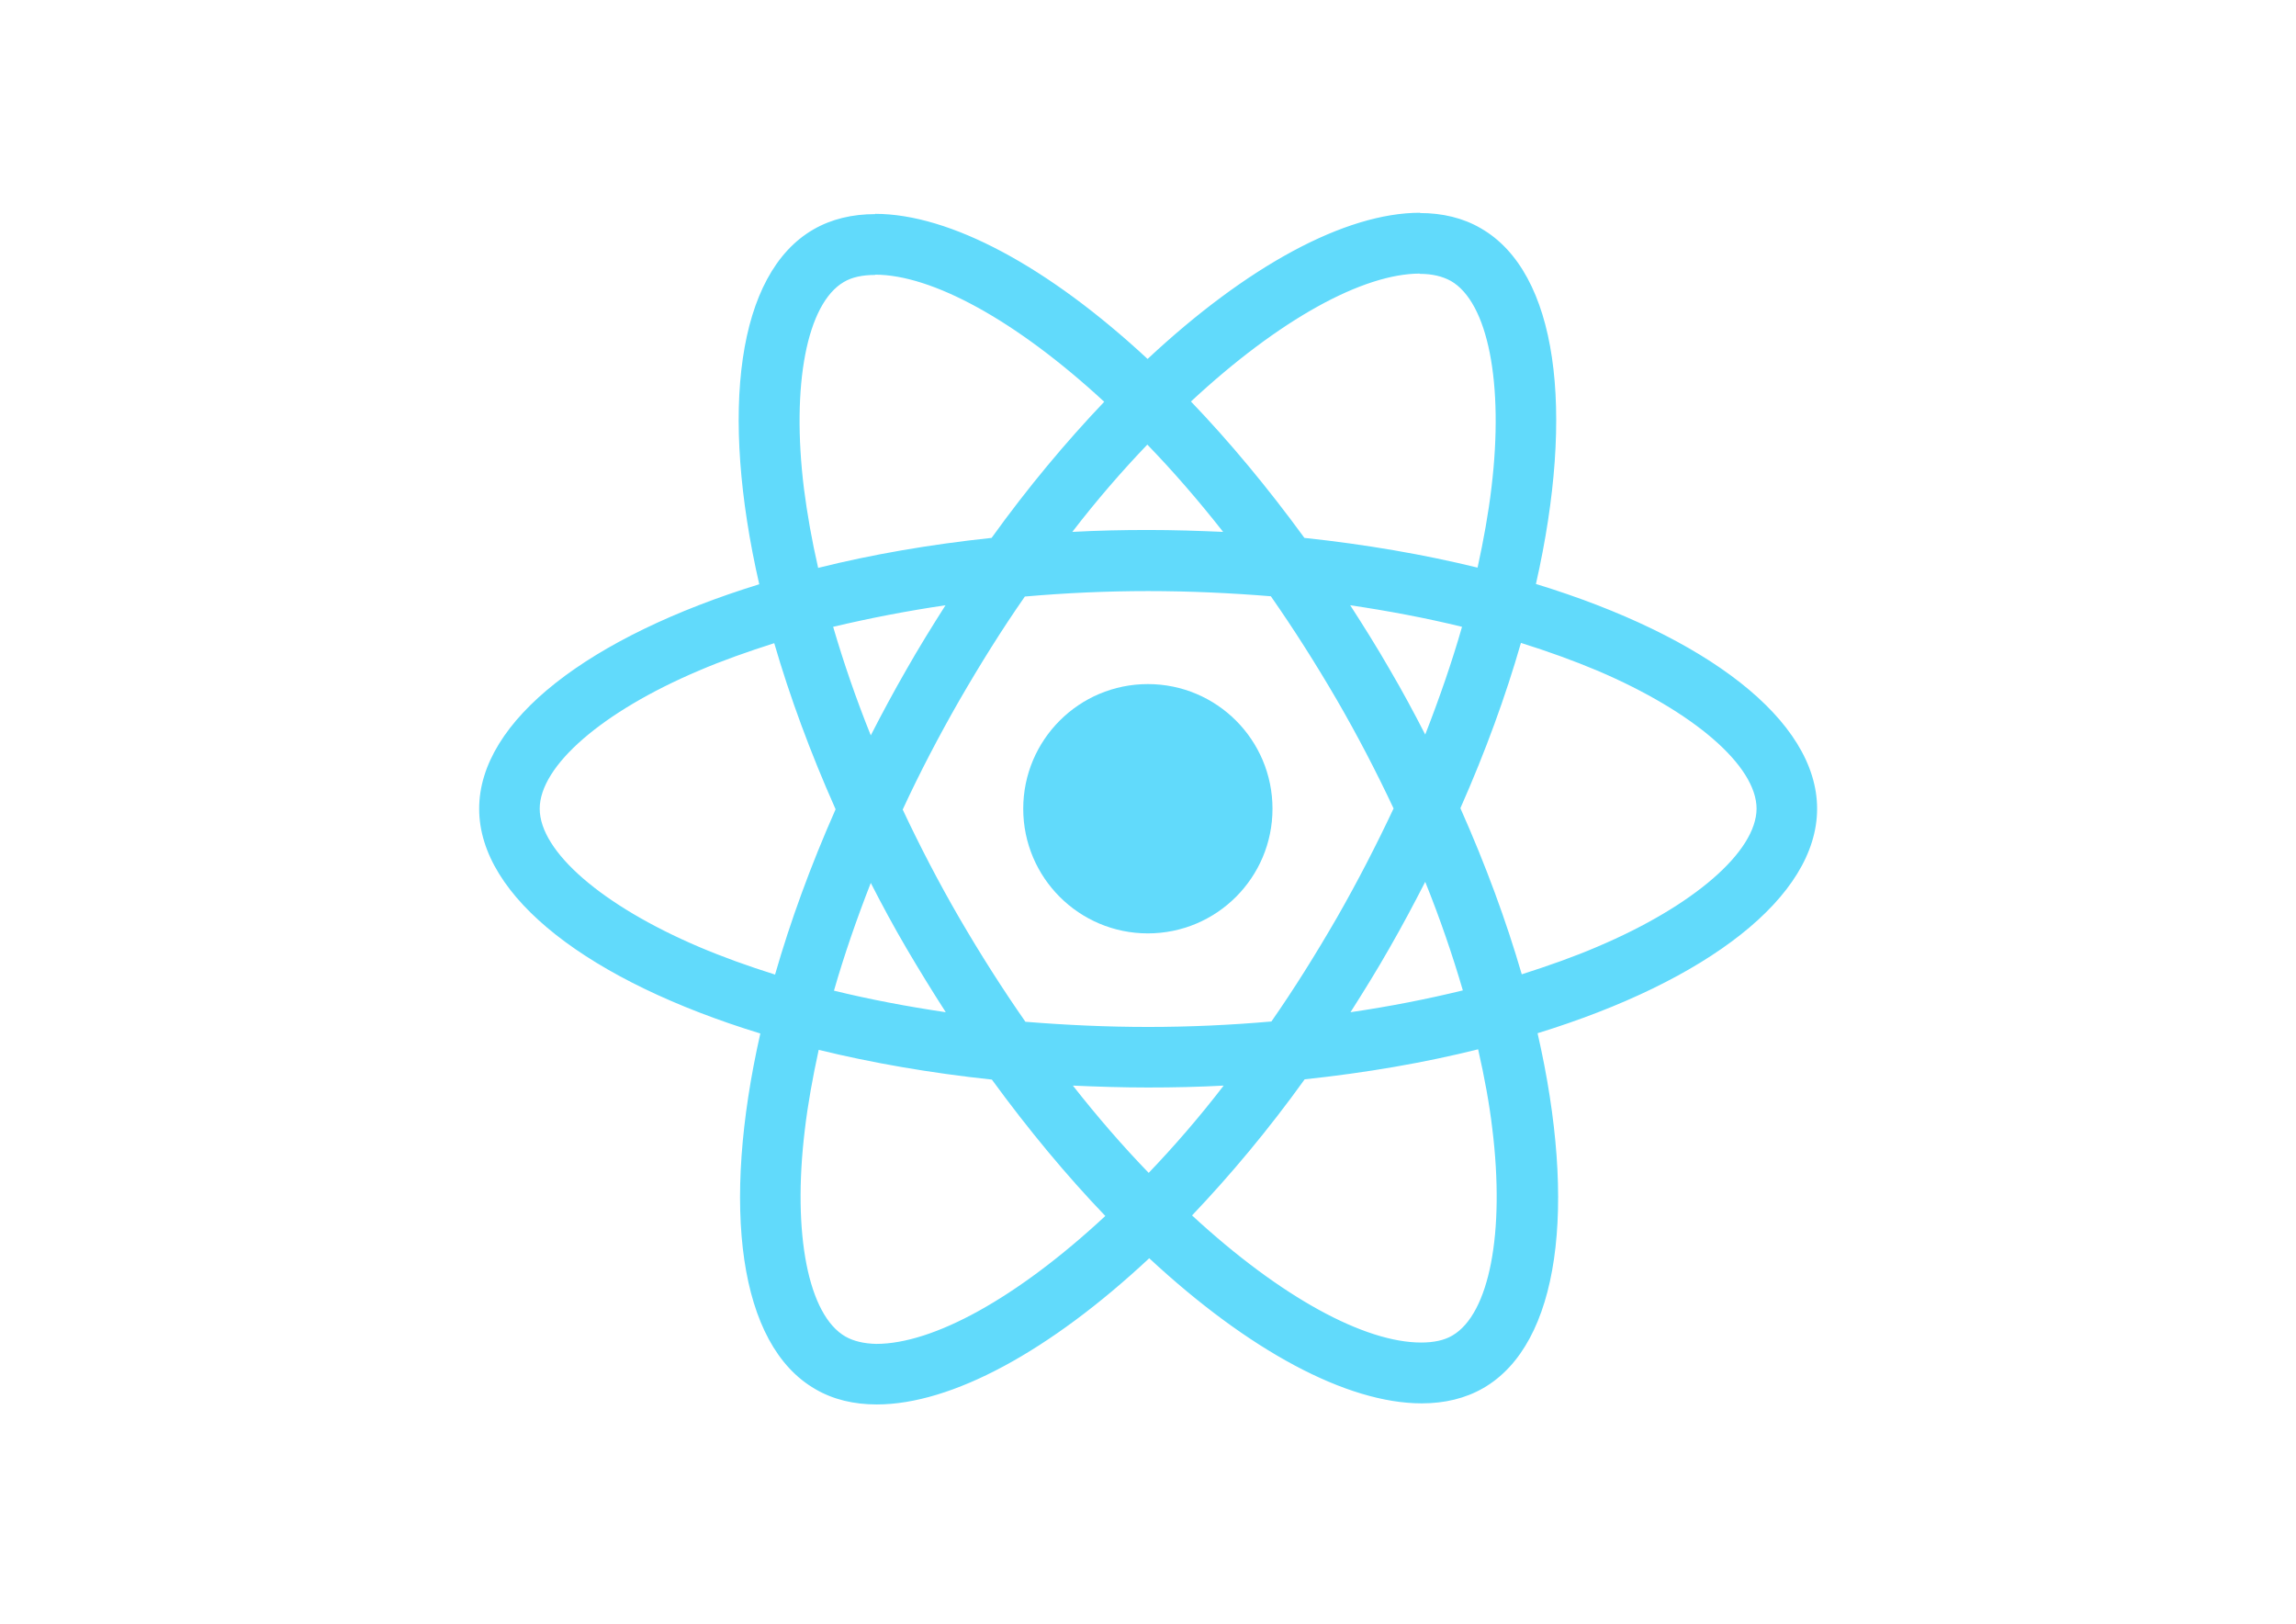
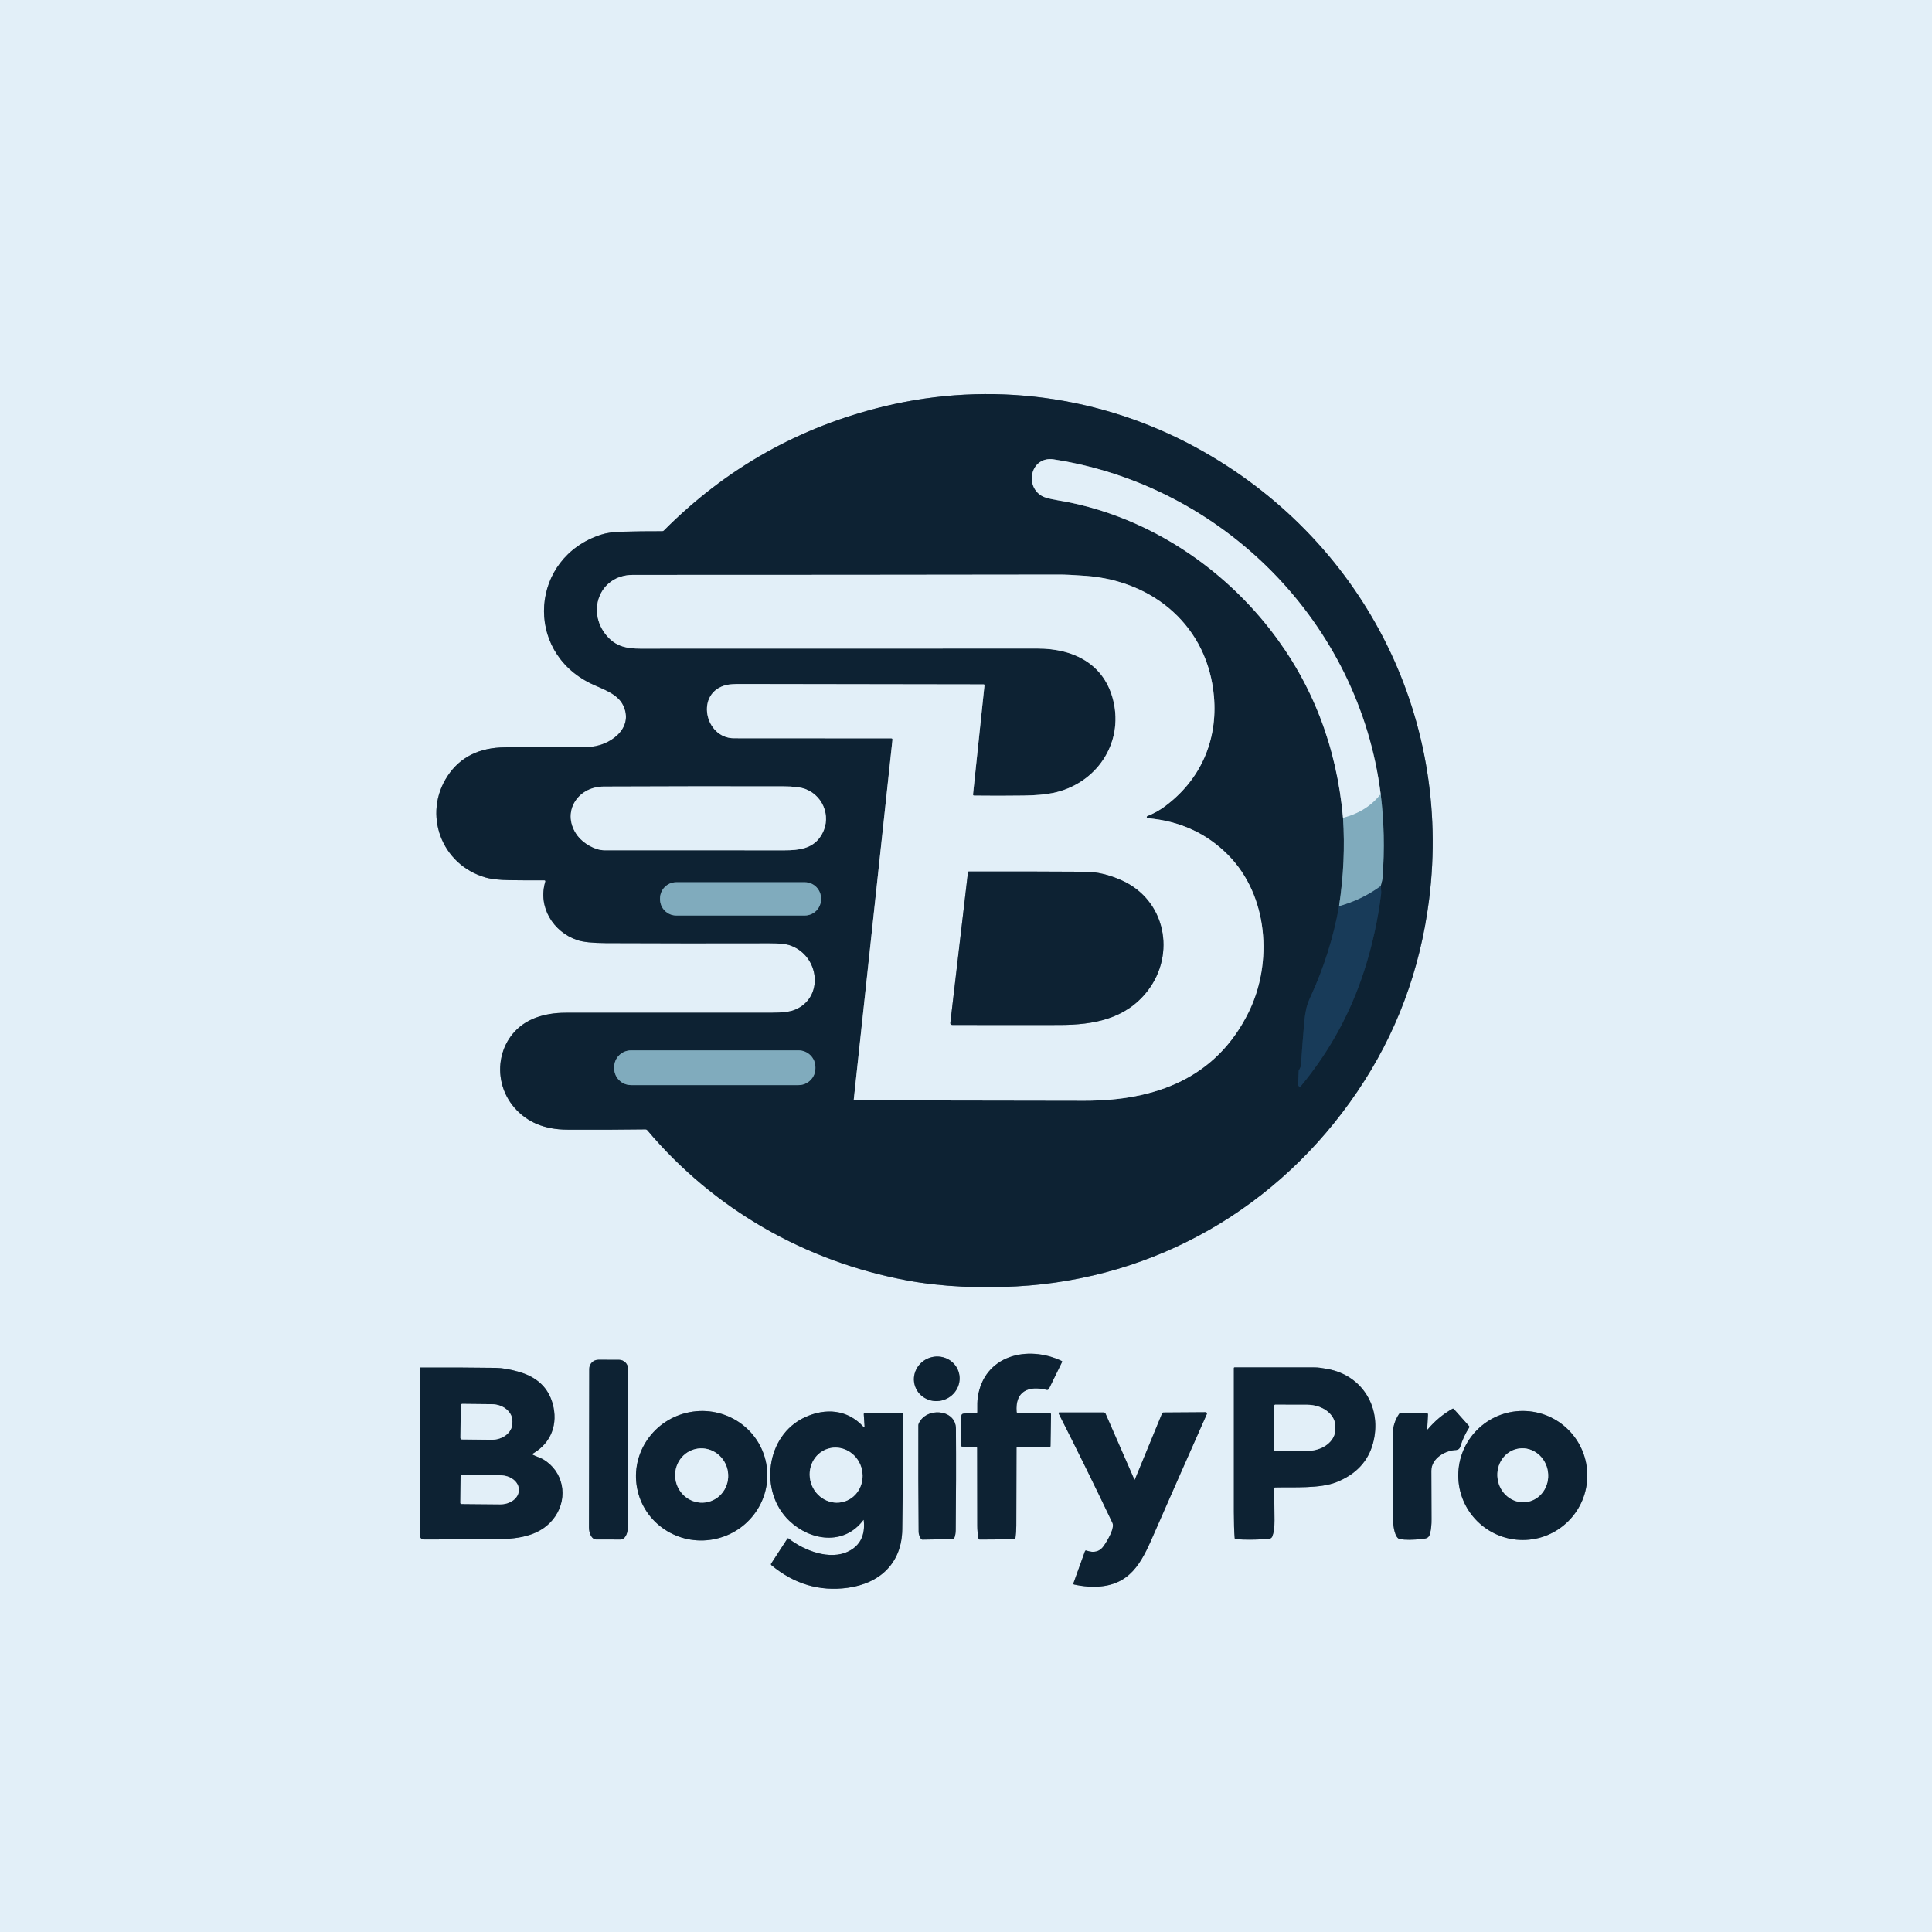
- <svg xmlns="http://www.w3.org/2000/svg" viewBox="0 0 841.9 595.3">
-   <g fill="#61DAFB">
-     <path d="M666.3 296.5c0-32.5-40.7-63.3-103.1-82.4 14.4-63.6 8-114.2-20.2-130.4-6.5-3.8-14.1-5.6-22.4-5.6v22.3c4.6 0 8.3.9 11.4 2.6 13.6 7.8 19.5 37.5 14.9 75.7-1.1 9.4-2.9 19.3-5.1 29.4-19.6-4.8-41-8.5-63.5-10.9-13.5-18.5-27.5-35.3-41.6-50 32.6-30.3 63.2-46.9 84-46.9V78c-27.5 0-63.5 19.6-99.9 53.6-36.4-33.8-72.4-53.2-99.9-53.2v22.3c20.7 0 51.4 16.5 84 46.6-14 14.7-28 31.4-41.3 49.9-22.6 2.4-44 6.1-63.6 11-2.3-10-4-19.7-5.2-29-4.7-38.2 1.1-67.9 14.6-75.8 3-1.8 6.9-2.6 11.5-2.6V78.5c-8.4 0-16 1.8-22.6 5.6-28.1 16.2-34.4 66.7-19.9 130.1-62.2 19.2-102.7 49.9-102.7 82.3 0 32.5 40.7 63.3 103.1 82.4-14.4 63.6-8 114.2 20.2 130.4 6.5 3.8 14.1 5.6 22.5 5.6 27.5 0 63.5-19.6 99.9-53.6 36.4 33.8 72.4 53.2 99.9 53.2 8.4 0 16-1.8 22.6-5.6 28.1-16.2 34.4-66.7 19.9-130.1 62-19.1 102.5-49.9 102.5-82.3zm-130.2-66.7c-3.7 12.9-8.3 26.2-13.5 39.5-4.1-8-8.4-16-13.1-24-4.6-8-9.5-15.8-14.4-23.4 14.2 2.1 27.9 4.7 41 7.9zm-45.8 106.5c-7.8 13.5-15.8 26.3-24.1 38.2-14.9 1.3-30 2-45.2 2-15.1 0-30.2-.7-45-1.9-8.3-11.9-16.4-24.6-24.2-38-7.6-13.1-14.5-26.4-20.8-39.8 6.2-13.4 13.2-26.8 20.7-39.9 7.8-13.5 15.8-26.3 24.1-38.2 14.9-1.3 30-2 45.2-2 15.1 0 30.2.7 45 1.9 8.3 11.9 16.4 24.6 24.2 38 7.6 13.1 14.5 26.4 20.8 39.8-6.3 13.4-13.2 26.8-20.7 39.9zm32.3-13c5.4 13.4 10 26.8 13.8 39.8-13.1 3.2-26.9 5.9-41.2 8 4.9-7.7 9.8-15.6 14.4-23.7 4.6-8 8.9-16.1 13-24.1zM421.2 430c-9.3-9.6-18.6-20.3-27.8-32 9 .4 18.2.7 27.5.7 9.4 0 18.7-.2 27.8-.7-9 11.7-18.3 22.4-27.5 32zm-74.4-58.9c-14.2-2.1-27.9-4.7-41-7.9 3.7-12.9 8.3-26.2 13.5-39.5 4.1 8 8.4 16 13.1 24 4.7 8 9.5 15.8 14.4 23.4zM420.7 163c9.3 9.6 18.6 20.3 27.8 32-9-.4-18.2-.7-27.5-.7-9.4 0-18.7.2-27.8.7 9-11.7 18.3-22.4 27.5-32zm-74 58.9c-4.9 7.7-9.8 15.6-14.4 23.7-4.6 8-8.9 16-13 24-5.4-13.4-10-26.8-13.8-39.8 13.1-3.1 26.9-5.8 41.2-7.9zm-90.5 125.2c-35.4-15.1-58.3-34.9-58.3-50.6 0-15.7 22.9-35.6 58.3-50.6 8.6-3.7 18-7 27.7-10.1 5.7 19.6 13.2 40 22.5 60.9-9.2 20.8-16.6 41.1-22.2 60.6-9.9-3.1-19.3-6.5-28-10.2zM310 490c-13.6-7.8-19.5-37.5-14.9-75.7 1.1-9.4 2.9-19.3 5.1-29.4 19.6 4.8 41 8.5 63.5 10.9 13.5 18.5 27.5 35.3 41.6 50-32.6 30.3-63.2 46.9-84 46.9-4.5-.1-8.3-1-11.3-2.7zm237.2-76.2c4.7 38.2-1.1 67.9-14.6 75.8-3 1.8-6.9 2.6-11.5 2.6-20.7 0-51.4-16.5-84-46.6 14-14.7 28-31.4 41.3-49.9 22.6-2.4 44-6.1 63.6-11 2.3 10.1 4.1 19.8 5.2 29.1zm38.5-66.7c-8.6 3.7-18 7-27.7 10.1-5.7-19.6-13.2-40-22.5-60.9 9.2-20.8 16.6-41.1 22.2-60.6 9.9 3.1 19.3 6.5 28.1 10.2 35.4 15.1 58.3 34.9 58.3 50.6-.1 15.7-23 35.6-58.4 50.6zM320.8 78.4z" />
-     <circle cx="420.9" cy="296.5" r="45.7" />
-     <path d="M520.5 78.1z" />
+ <svg xmlns="http://www.w3.org/2000/svg" version="1.1" viewBox="0.00 0.00 1024.00 1024.00">
+   <g stroke-width="2.00" fill="none" stroke-linecap="butt">
+     <path stroke="#788996" vector-effect="non-scaling-stroke" d="   M 288.60 466.60   A 0.48 0.47 -81.4 0 1 289.05 467.22   C 284.92 480.60 293.16 494.01 306.01 498.29   Q 310.59 499.82 321.17 499.87   Q 364.38 500.06 407.59 499.94   Q 415.51 499.92 418.79 501.07   C 434.59 506.62 436.92 529.09 421.06 535.30   Q 417.36 536.75 409.24 536.76   Q 354.49 536.81 299.75 536.78   Q 291.05 536.78 283.97 539.39   C 264.01 546.75 259.25 571.65 272.68 587.11   Q 282.68 598.63 300.51 598.74   Q 321.37 598.87 342.05 598.59   A 1.37 1.37 0.0 0 1 343.12 599.08   C 378.29 640.81 426.71 668.63 480.88 678.67   C 499.62 682.15 520.19 682.81 538.76 681.80   C 612.81 677.78 677.98 639.75 719.38 578.63   Q 750.34 532.93 757.43 476.99   C 769.96 378.16 721.22 284.88 634.17 237.32   C 583.76 209.78 525.18 201.76 468.73 215.37   Q 401.18 231.66 351.87 281.21   Q 351.52 281.56 351.01 281.56   Q 340.08 281.52 329.13 281.83   Q 322.85 282.00 318.52 283.40   C 281.14 295.54 277.46 344.91 313.17 362.28   C 319.02 365.12 327.20 367.46 330.27 373.78   C 336.47 386.55 322.23 395.84 311.76 395.87   Q 289.75 395.94 267.76 396.10   Q 247.13 396.24 237.20 411.33   C 223.95 431.46 233.84 458.35 257.37 465.09   Q 261.90 466.39 270.26 466.51   Q 279.49 466.64 288.60 466.60" />
+     <path stroke="#788996" vector-effect="non-scaling-stroke" d="   M 517.92 767.47   Q 517.98 788.11 517.98 808.75   Q 517.98 812.03 518.61 815.39   Q 518.72 816.00 519.34 815.99   L 537.44 815.87   Q 538.13 815.86 538.22 815.18   Q 538.64 811.97 538.66 808.74   Q 538.76 788.13 538.77 767.42   Q 538.77 766.92 539.27 766.92   L 556.12 767.03   Q 556.77 767.04 556.79 766.38   L 557.06 749.83   Q 557.08 748.84 556.09 748.83   L 539.30 748.80   Q 538.86 748.79 538.83 748.36   C 537.95 737.25 545.15 734.31 554.72 736.65   A 1.09 1.09 0.0 0 0 555.97 736.07   L 562.92 721.87   Q 563.08 721.53 562.75 721.37   C 544.66 712.73 521.43 718.29 518.22 740.78   Q 517.91 742.94 518.01 748.41   Q 518.02 748.91 517.53 748.93   L 511.00 749.21   Q 509.50 749.27 509.50 750.77   L 509.49 766.23   A 0.51 0.51 0.0 0 0 509.98 766.74   L 517.42 766.96   Q 517.92 766.98 517.92 767.47" />
+     <path stroke="#788996" vector-effect="non-scaling-stroke" d="   M 507.991 726.824   A 12.15 11.77 -19.1 0 0 492.659 719.678   A 12.15 11.77 -19.1 0 0 485.029 734.776   A 12.15 11.77 -19.1 0 0 500.361 741.922   A 12.15 11.77 -19.1 0 0 507.991 726.824" />
+     <path stroke="#788996" vector-effect="non-scaling-stroke" d="   M 328.08 720.73   L 317.14 720.71   A 4.82 4.82 0.0 0 0 312.31 725.52   L 312.17 809.53   A 6.41 3.76 -89.9 0 0 315.92 815.95   L 328.98 815.97   A 6.41 3.76 -89.9 0 0 332.75 809.57   L 332.89 725.56   A 4.82 4.82 0.0 0 0 328.08 720.73" />
+     <path stroke="#788996" vector-effect="non-scaling-stroke" d="   M 282.51 770.38   C 292.25 764.73 295.89 754.62 292.89 743.90   Q 289.37 731.28 275.16 727.15   Q 267.98 725.07 262.75 725.00   Q 242.84 724.73 222.95 724.82   Q 222.50 724.82 222.50 725.28   L 222.54 813.50   Q 222.54 815.95 224.98 815.95   Q 243.74 815.97 263.81 815.78   C 275.28 815.67 287.36 813.91 294.32 803.63   C 301.18 793.47 298.65 779.77 287.81 773.45   C 286.38 772.62 284.24 771.99 282.53 771.13   Q 281.82 770.78 282.51 770.38" />
+     <path stroke="#788996" vector-effect="non-scaling-stroke" d="   M 675.89 788.37   C 685.85 788.13 699.56 789.05 708.30 785.58   Q 723.88 779.39 727.74 764.87   C 732.56 746.78 722.71 729.08 703.53 725.57   Q 699.15 724.76 697.00 724.76   Q 675.63 724.75 654.34 724.75   Q 653.98 724.75 653.98 725.11   Q 653.99 763.25 653.98 801.25   Q 653.98 809.97 654.41 815.20   A 0.67 0.67 0.0 0 0 655.03 815.81   Q 662.56 816.31 670.10 815.78   C 671.49 815.69 673.74 816.01 674.38 814.29   Q 675.56 811.16 675.51 805.81   Q 675.42 797.36 675.36 788.92   Q 675.35 788.38 675.89 788.37" />
+     <path stroke="#788996" vector-effect="non-scaling-stroke" d="   M 756.45 757.31   L 756.86 749.77   A 0.84 0.84 0.0 0 0 756.01 748.88   L 742.29 749.04   Q 741.78 749.04 741.50 749.47   Q 738.43 754.21 738.31 759.00   Q 737.89 775.17 738.43 806.75   C 738.47 808.84 739.29 815.31 741.98 815.76   Q 746.26 816.49 753.75 815.69   C 756.03 815.45 757.41 815.20 758.00 812.68   Q 758.79 809.31 758.74 805.25   Q 758.66 798.75 758.65 779.50   C 758.64 772.88 766.16 768.69 771.74 768.54   A 2.40 2.40 0.0 0 0 773.97 766.83   Q 775.61 761.39 778.67 756.65   Q 778.95 756.21 778.60 755.82   L 770.56 746.81   A 0.59 0.58 -35.1 0 0 769.83 746.69   Q 762.34 750.93 756.85 757.47   Q 756.42 757.99 756.45 757.31" />
+     <path stroke="#788996" vector-effect="non-scaling-stroke" d="   M 405.767 774.037   A 34.84 34.28 -13.5 0 0 363.887 748.837   A 34.84 34.28 -13.5 0 0 338.013 790.303   A 34.84 34.28 -13.5 0 0 379.892 815.503   A 34.84 34.28 -13.5 0 0 405.767 774.037" />
+     <path stroke="#788996" vector-effect="non-scaling-stroke" d="   M 457.81 805.77   Q 459.07 817.46 449.88 822.16   C 439.92 827.24 426.26 821.85 418.02 815.49   Q 417.57 815.15 417.26 815.62   L 408.77 828.68   Q 408.43 829.22 408.92 829.62   Q 426.94 844.57 449.19 841.58   C 466.37 839.27 477.95 828.51 478.21 810.67   Q 478.66 780.07 478.47 749.38   Q 478.47 748.87 477.96 748.88   L 458.39 749.01   Q 457.78 749.01 457.82 749.61   L 458.24 756.00   A 0.36 0.36 0.0 0 1 457.62 756.26   C 449.28 747.06 437.61 746.11 426.59 751.20   C 405.87 760.80 402.14 790.57 418.32 806.03   C 429.45 816.67 447.29 819.35 457.55 805.70   Q 457.77 805.41 457.81 805.77" />
+     <path stroke="#788996" vector-effect="non-scaling-stroke" d="   M 841.29 782.03   A 34.19 34.19 0.0 0 0 807.10 747.84   A 34.19 34.19 0.0 0 0 772.91 782.03   A 34.19 34.19 0.0 0 0 807.10 816.22   A 34.19 34.19 0.0 0 0 841.29 782.03" />
+     <path stroke="#788996" vector-effect="non-scaling-stroke" d="   M 601.20 784.12   L 585.97 749.29   Q 585.69 748.65 584.99 748.65   L 561.53 748.64   Q 560.83 748.64 561.15 749.27   Q 575.75 778.00 589.60 807.10   C 591.01 810.05 586.69 816.99 584.94 819.48   Q 581.82 823.91 575.87 821.84   Q 575.26 821.63 575.04 822.23   L 568.95 839.14   Q 568.75 839.71 569.34 839.83   Q 576.91 841.47 583.50 840.82   C 600.79 839.11 606.13 825.54 612.28 811.50   Q 625.80 780.64 639.65 749.48   A 0.69 0.69 0.0 0 0 639.02 748.51   L 616.60 748.66   A 0.69 0.68 -78.2 0 0 615.97 749.08   L 601.54 784.12   Q 601.38 784.52 601.20 784.12" />
+     <path stroke="#788996" vector-effect="non-scaling-stroke" d="   M 486.93 754.60   A 2.16 2.07 -34.3 0 0 486.75 755.45   Q 486.65 783.48 486.90 812.00   Q 486.91 813.55 488.06 815.51   Q 488.37 816.04 488.98 816.03   L 504.86 815.77   A 1.07 1.05 -79.7 0 0 505.83 815.09   Q 506.51 813.36 506.54 811.00   Q 506.84 784.12 506.66 757.25   C 506.59 746.71 490.72 745.72 486.93 754.60" />
+     <path stroke="#476778" vector-effect="non-scaling-stroke" d="   M 711.84 433.51   Q 713.34 456.38 709.73 480.33" />
+     <path stroke="#132f46" vector-effect="non-scaling-stroke" d="   M 709.73 480.33   Q 705.33 505.04 694.60 528.34   Q 692.92 531.98 692.33 534.74   Q 691.61 538.08 691.31 541.49   Q 690.29 552.99 689.54 564.51   Q 689.46 565.59 688.41 567.33   A 0.39 0.38 -28.2 0 0 688.34 567.55   L 688.06 574.74   A 1.17 0.91 88.6 0 0 689.07 575.97   Q 689.26 575.94 689.79 575.29   Q 712.24 548.05 723.07 514.43   Q 729.47 494.56 732.03 473.80   C 732.19 472.46 731.91 470.97 731.79 469.67" />
+     <path stroke="#476778" vector-effect="non-scaling-stroke" d="   M 731.79 469.67   Q 732.68 466.58 732.78 465.25   Q 734.49 442.51 731.80 420.93" />
+     <path stroke="#788996" vector-effect="non-scaling-stroke" d="   M 731.80 420.93   C 720.41 330.03 648.25 257.36 558.49 243.49   C 546.56 241.65 542.76 257.30 552.15 262.83   Q 554.32 264.11 560.62 265.15   C 605.12 272.45 645.49 298.20 673.08 333.48   Q 706.76 376.56 711.84 433.51" />
+     <path stroke="#b1cddb" vector-effect="non-scaling-stroke" d="   M 731.80 420.93   Q 724.47 430.24 711.84 433.51" />
+     <path stroke="#4c738b" vector-effect="non-scaling-stroke" d="   M 731.79 469.67   Q 721.96 476.91 709.73 480.33" />
+     <path stroke="#788996" vector-effect="non-scaling-stroke" d="   M 515.73 420.99   L 521.79 363.30   Q 521.85 362.74 521.28 362.74   Q 457.01 362.60 392.75 362.54   Q 387.39 362.53 385.26 363.01   C 368.20 366.87 373.52 391.30 388.99 391.29   Q 430.73 391.26 472.44 391.34   A 0.60 0.59 -86.6 0 1 473.03 392.01   L 452.52 582.75   Q 452.47 583.20 452.92 583.20   Q 513.84 583.33 574.75 583.40   C 612.66 583.45 644.66 571.33 661.82 536.45   C 674.73 510.19 672.17 474.66 650.96 453.20   Q 633.87 435.91 608.34 433.66   A 0.60 0.60 0.0 0 1 608.17 432.50   Q 613.05 430.59 617.24 427.50   C 636.29 413.48 645.45 392.51 643.42 369.16   C 640.19 332.19 611.76 307.91 575.49 305.21   Q 566.29 304.53 561.25 304.54   Q 448.38 304.71 335.50 304.71   C 317.21 304.71 310.30 325.24 322.52 337.97   C 327.03 342.65 332.35 343.78 339.27 343.78   Q 444.63 343.76 550.00 343.74   C 569.34 343.74 585.42 352.12 590.07 371.35   C 595.62 394.31 580.86 415.54 558.20 420.27   Q 552.12 421.54 542.50 421.67   Q 529.43 421.85 516.35 421.69   Q 515.65 421.68 515.73 420.99" />
+     <path stroke="#788996" vector-effect="non-scaling-stroke" d="   M 306.15 443.00   C 309.11 446.94 315.38 450.66 320.25 450.66   Q 368.00 450.65 415.74 450.69   C 423.57 450.70 430.38 449.76 434.67 443.68   C 441.19 434.46 437.00 422.16 427.04 418.26   Q 423.29 416.79 414.99 416.78   Q 367.49 416.69 320.00 416.89   C 305.73 416.95 297.21 431.09 306.15 443.00" />
+     <path stroke="#476778" vector-effect="non-scaling-stroke" d="   M 435.16 476.22   A 8.62 8.62 0.0 0 0 426.54 467.60   L 358.46 467.60   A 8.62 8.62 0.0 0 0 349.84 476.22   L 349.84 476.62   A 8.62 8.62 0.0 0 0 358.46 485.24   L 426.54 485.24   A 8.62 8.62 0.0 0 0 435.16 476.62   L 435.16 476.22" />
+     <path stroke="#476778" vector-effect="non-scaling-stroke" d="   M 432.18 565.66   A 8.94 8.94 0.0 0 0 423.24 556.72   L 334.46 556.72   A 8.94 8.94 0.0 0 0 325.52 565.66   L 325.52 566.18   A 8.94 8.94 0.0 0 0 334.46 575.12   L 423.24 575.12   A 8.94 8.94 0.0 0 0 432.18 566.18   L 432.18 565.66" />
+     <path stroke="#788996" vector-effect="non-scaling-stroke" d="   M 594.48 466.59   Q 584.40 462.10 575.25 462.04   Q 544.29 461.84 513.41 461.93   Q 513.10 461.93 513.06 462.24   L 503.71 542.03   Q 503.57 543.23 504.78 543.23   Q 532.84 543.32 561.75 543.25   C 579.46 543.20 596.59 540.17 608.17 525.27   C 623.38 505.70 617.81 477.00 594.48 466.59" />
+     <path stroke="#788996" vector-effect="non-scaling-stroke" d="   M 244.21 744.90   L 244.03 762.12   A 0.81 0.81 0.0 0 0 244.83 762.93   L 260.48 763.10   A 11.00 8.95 0.6 0 0 271.57 754.26   L 271.58 753.32   A 11.00 8.95 0.6 0 0 260.68 744.26   L 245.03 744.10   A 0.81 0.81 0.0 0 0 244.21 744.90" />
+     <path stroke="#788996" vector-effect="non-scaling-stroke" d="   M 244.12 782.31   L 244.00 796.58   A 0.55 0.55 0.0 0 0 244.54 797.14   L 265.09 797.32   A 9.82 7.59 0.5 0 0 274.98 789.81   L 274.98 789.61   A 9.82 7.59 0.5 0 0 265.23 781.94   L 244.68 781.76   A 0.55 0.55 0.0 0 0 244.12 782.31" />
+     <path stroke="#788996" vector-effect="non-scaling-stroke" d="   M 675.39 745.03   L 675.35 768.47   A 0.51 0.51 0.0 0 0 675.86 768.98   L 692.77 769.01   A 14.96 11.45 0.1 0 0 707.75 757.59   L 707.75 756.03   A 14.96 11.45 0.1 0 0 692.81 744.55   L 675.90 744.52   A 0.51 0.51 0.0 0 0 675.39 745.03" />
+     <path stroke="#788996" vector-effect="non-scaling-stroke" d="   M 375.315 796.06   A 14.42 14.04 76.3 0 0 385.541 778.725   A 14.42 14.04 76.3 0 0 368.485 768.04   A 14.42 14.04 76.3 0 0 358.26 785.375   A 14.42 14.04 76.3 0 0 375.315 796.06" />
+     <path stroke="#788996" vector-effect="non-scaling-stroke" d="   M 447.554 795.839   A 14.66 13.96 72.6 0 0 456.491 777.675   A 14.66 13.96 72.6 0 0 438.786 767.861   A 14.66 13.96 72.6 0 0 429.849 786.025   A 14.66 13.96 72.6 0 0 447.554 795.839" />
+     <path stroke="#788996" vector-effect="non-scaling-stroke" d="   M 809.068 796.104   A 14.32 13.46 82.1 0 0 820.432 780.07   A 14.32 13.46 82.1 0 0 805.132 767.736   A 14.32 13.46 82.1 0 0 793.768 783.77   A 14.32 13.46 82.1 0 0 809.068 796.104" />
  </g>
+   <path fill="#e2eff8" d="   M 0.00 0.00   L 1024.00 0.00   L 1024.00 1024.00   L 0.00 1024.00   L 0.00 0.00   Z   M 288.60 466.60   A 0.48 0.47 -81.4 0 1 289.05 467.22   C 284.92 480.60 293.16 494.01 306.01 498.29   Q 310.59 499.82 321.17 499.87   Q 364.38 500.06 407.59 499.94   Q 415.51 499.92 418.79 501.07   C 434.59 506.62 436.92 529.09 421.06 535.30   Q 417.36 536.75 409.24 536.76   Q 354.49 536.81 299.75 536.78   Q 291.05 536.78 283.97 539.39   C 264.01 546.75 259.25 571.65 272.68 587.11   Q 282.68 598.63 300.51 598.74   Q 321.37 598.87 342.05 598.59   A 1.37 1.37 0.0 0 1 343.12 599.08   C 378.29 640.81 426.71 668.63 480.88 678.67   C 499.62 682.15 520.19 682.81 538.76 681.80   C 612.81 677.78 677.98 639.75 719.38 578.63   Q 750.34 532.93 757.43 476.99   C 769.96 378.16 721.22 284.88 634.17 237.32   C 583.76 209.78 525.18 201.76 468.73 215.37   Q 401.18 231.66 351.87 281.21   Q 351.52 281.56 351.01 281.56   Q 340.08 281.52 329.13 281.83   Q 322.85 282.00 318.52 283.40   C 281.14 295.54 277.46 344.91 313.17 362.28   C 319.02 365.12 327.20 367.46 330.27 373.78   C 336.47 386.55 322.23 395.84 311.76 395.87   Q 289.75 395.94 267.76 396.10   Q 247.13 396.24 237.20 411.33   C 223.95 431.46 233.84 458.35 257.37 465.09   Q 261.90 466.39 270.26 466.51   Q 279.49 466.64 288.60 466.60   Z   M 517.92 767.47   Q 517.98 788.11 517.98 808.75   Q 517.98 812.03 518.61 815.39   Q 518.72 816.00 519.34 815.99   L 537.44 815.87   Q 538.13 815.86 538.22 815.18   Q 538.64 811.97 538.66 808.74   Q 538.76 788.13 538.77 767.42   Q 538.77 766.92 539.27 766.92   L 556.12 767.03   Q 556.77 767.04 556.79 766.38   L 557.06 749.83   Q 557.08 748.84 556.09 748.83   L 539.30 748.80   Q 538.86 748.79 538.83 748.36   C 537.95 737.25 545.15 734.31 554.72 736.65   A 1.09 1.09 0.0 0 0 555.97 736.07   L 562.92 721.87   Q 563.08 721.53 562.75 721.37   C 544.66 712.73 521.43 718.29 518.22 740.78   Q 517.91 742.94 518.01 748.41   Q 518.02 748.91 517.53 748.93   L 511.00 749.21   Q 509.50 749.27 509.50 750.77   L 509.49 766.23   A 0.51 0.51 0.0 0 0 509.98 766.74   L 517.42 766.96   Q 517.92 766.98 517.92 767.47   Z   M 507.991 726.824   A 12.15 11.77 -19.1 0 0 492.659 719.678   A 12.15 11.77 -19.1 0 0 485.029 734.776   A 12.15 11.77 -19.1 0 0 500.361 741.922   A 12.15 11.77 -19.1 0 0 507.991 726.824   Z   M 328.08 720.73   L 317.14 720.71   A 4.82 4.82 0.0 0 0 312.31 725.52   L 312.17 809.53   A 6.41 3.76 -89.9 0 0 315.92 815.95   L 328.98 815.97   A 6.41 3.76 -89.9 0 0 332.75 809.57   L 332.89 725.56   A 4.82 4.82 0.0 0 0 328.08 720.73   Z   M 282.51 770.38   C 292.25 764.73 295.89 754.62 292.89 743.90   Q 289.37 731.28 275.16 727.15   Q 267.98 725.07 262.75 725.00   Q 242.84 724.73 222.95 724.82   Q 222.50 724.82 222.50 725.28   L 222.54 813.50   Q 222.54 815.95 224.98 815.95   Q 243.74 815.97 263.81 815.78   C 275.28 815.67 287.36 813.91 294.32 803.63   C 301.18 793.47 298.65 779.77 287.81 773.45   C 286.38 772.62 284.24 771.99 282.53 771.13   Q 281.82 770.78 282.51 770.38   Z   M 675.89 788.37   C 685.85 788.13 699.56 789.05 708.30 785.58   Q 723.88 779.39 727.74 764.87   C 732.56 746.78 722.71 729.08 703.53 725.57   Q 699.15 724.76 697.00 724.76   Q 675.63 724.75 654.34 724.75   Q 653.98 724.75 653.98 725.11   Q 653.99 763.25 653.98 801.25   Q 653.98 809.97 654.41 815.20   A 0.67 0.67 0.0 0 0 655.03 815.81   Q 662.56 816.31 670.10 815.78   C 671.49 815.69 673.74 816.01 674.38 814.29   Q 675.56 811.16 675.51 805.81   Q 675.42 797.36 675.36 788.92   Q 675.35 788.38 675.89 788.37   Z   M 756.45 757.31   L 756.86 749.77   A 0.84 0.84 0.0 0 0 756.01 748.88   L 742.29 749.04   Q 741.78 749.04 741.50 749.47   Q 738.43 754.21 738.31 759.00   Q 737.89 775.17 738.43 806.75   C 738.47 808.84 739.29 815.31 741.98 815.76   Q 746.26 816.49 753.75 815.69   C 756.03 815.45 757.41 815.20 758.00 812.68   Q 758.79 809.31 758.74 805.25   Q 758.66 798.75 758.65 779.50   C 758.64 772.88 766.16 768.69 771.74 768.54   A 2.40 2.40 0.0 0 0 773.97 766.83   Q 775.61 761.39 778.67 756.65   Q 778.95 756.21 778.60 755.82   L 770.56 746.81   A 0.59 0.58 -35.1 0 0 769.83 746.69   Q 762.34 750.93 756.85 757.47   Q 756.42 757.99 756.45 757.31   Z   M 405.767 774.037   A 34.84 34.28 -13.5 0 0 363.887 748.837   A 34.84 34.28 -13.5 0 0 338.013 790.303   A 34.84 34.28 -13.5 0 0 379.892 815.503   A 34.84 34.28 -13.5 0 0 405.767 774.037   Z   M 457.81 805.77   Q 459.07 817.46 449.88 822.16   C 439.92 827.24 426.26 821.85 418.02 815.49   Q 417.57 815.15 417.26 815.62   L 408.77 828.68   Q 408.43 829.22 408.92 829.62   Q 426.94 844.57 449.19 841.58   C 466.37 839.27 477.95 828.51 478.21 810.67   Q 478.66 780.07 478.47 749.38   Q 478.47 748.87 477.96 748.88   L 458.39 749.01   Q 457.78 749.01 457.82 749.61   L 458.24 756.00   A 0.36 0.36 0.0 0 1 457.62 756.26   C 449.28 747.06 437.61 746.11 426.59 751.20   C 405.87 760.80 402.14 790.57 418.32 806.03   C 429.45 816.67 447.29 819.35 457.55 805.70   Q 457.77 805.41 457.81 805.77   Z   M 841.29 782.03   A 34.19 34.19 0.0 0 0 807.10 747.84   A 34.19 34.19 0.0 0 0 772.91 782.03   A 34.19 34.19 0.0 0 0 807.10 816.22   A 34.19 34.19 0.0 0 0 841.29 782.03   Z   M 601.20 784.12   L 585.97 749.29   Q 585.69 748.65 584.99 748.65   L 561.53 748.64   Q 560.83 748.64 561.15 749.27   Q 575.75 778.00 589.60 807.10   C 591.01 810.05 586.69 816.99 584.94 819.48   Q 581.82 823.91 575.87 821.84   Q 575.26 821.63 575.04 822.23   L 568.95 839.14   Q 568.75 839.71 569.34 839.83   Q 576.91 841.47 583.50 840.82   C 600.79 839.11 606.13 825.54 612.28 811.50   Q 625.80 780.64 639.65 749.48   A 0.69 0.69 0.0 0 0 639.02 748.51   L 616.60 748.66   A 0.69 0.68 -78.2 0 0 615.97 749.08   L 601.54 784.12   Q 601.38 784.52 601.20 784.12   Z   M 486.93 754.60   A 2.16 2.07 -34.3 0 0 486.75 755.45   Q 486.65 783.48 486.90 812.00   Q 486.91 813.55 488.06 815.51   Q 488.37 816.04 488.98 816.03   L 504.86 815.77   A 1.07 1.05 -79.7 0 0 505.83 815.09   Q 506.51 813.36 506.54 811.00   Q 506.84 784.12 506.66 757.25   C 506.59 746.71 490.72 745.72 486.93 754.60   Z" />
+   <path fill="#0d2233" d="   M 288.60 466.60   Q 279.49 466.64 270.26 466.51   Q 261.90 466.39 257.37 465.09   C 233.84 458.35 223.95 431.46 237.20 411.33   Q 247.13 396.24 267.76 396.10   Q 289.75 395.94 311.76 395.87   C 322.23 395.84 336.47 386.55 330.27 373.78   C 327.20 367.46 319.02 365.12 313.17 362.28   C 277.46 344.91 281.14 295.54 318.52 283.40   Q 322.85 282.00 329.13 281.83   Q 340.08 281.52 351.01 281.56   Q 351.52 281.56 351.87 281.21   Q 401.18 231.66 468.73 215.37   C 525.18 201.76 583.76 209.78 634.17 237.32   C 721.22 284.88 769.96 378.16 757.43 476.99   Q 750.34 532.93 719.38 578.63   C 677.98 639.75 612.81 677.78 538.76 681.80   C 520.19 682.81 499.62 682.15 480.88 678.67   C 426.71 668.63 378.29 640.81 343.12 599.08   A 1.37 1.37 0.0 0 0 342.05 598.59   Q 321.37 598.87 300.51 598.74   Q 282.68 598.63 272.68 587.11   C 259.25 571.65 264.01 546.75 283.97 539.39   Q 291.05 536.78 299.75 536.78   Q 354.49 536.81 409.24 536.76   Q 417.36 536.75 421.06 535.30   C 436.92 529.09 434.59 506.62 418.79 501.07   Q 415.51 499.92 407.59 499.94   Q 364.38 500.06 321.17 499.87   Q 310.59 499.82 306.01 498.29   C 293.16 494.01 284.92 480.60 289.05 467.22   A 0.48 0.47 -81.4 0 0 288.60 466.60   Z   M 711.84 433.51   Q 713.34 456.38 709.73 480.33   Q 705.33 505.04 694.60 528.34   Q 692.92 531.98 692.33 534.74   Q 691.61 538.08 691.31 541.49   Q 690.29 552.99 689.54 564.51   Q 689.46 565.59 688.41 567.33   A 0.39 0.38 -28.2 0 0 688.34 567.55   L 688.06 574.74   A 1.17 0.91 88.6 0 0 689.07 575.97   Q 689.26 575.94 689.79 575.29   Q 712.24 548.05 723.07 514.43   Q 729.47 494.56 732.03 473.80   C 732.19 472.46 731.91 470.97 731.79 469.67   Q 732.68 466.58 732.78 465.25   Q 734.49 442.51 731.80 420.93   C 720.41 330.03 648.25 257.36 558.49 243.49   C 546.56 241.65 542.76 257.30 552.15 262.83   Q 554.32 264.11 560.62 265.15   C 605.12 272.45 645.49 298.20 673.08 333.48   Q 706.76 376.56 711.84 433.51   Z   M 515.73 420.99   L 521.79 363.30   Q 521.85 362.74 521.28 362.74   Q 457.01 362.60 392.75 362.54   Q 387.39 362.53 385.26 363.01   C 368.20 366.87 373.52 391.30 388.99 391.29   Q 430.73 391.26 472.44 391.34   A 0.60 0.59 -86.6 0 1 473.03 392.01   L 452.52 582.75   Q 452.47 583.20 452.92 583.20   Q 513.84 583.33 574.75 583.40   C 612.66 583.45 644.66 571.33 661.82 536.45   C 674.73 510.19 672.17 474.66 650.96 453.20   Q 633.87 435.91 608.34 433.66   A 0.60 0.60 0.0 0 1 608.17 432.50   Q 613.05 430.59 617.24 427.50   C 636.29 413.48 645.45 392.51 643.42 369.16   C 640.19 332.19 611.76 307.91 575.49 305.21   Q 566.29 304.53 561.25 304.54   Q 448.38 304.71 335.50 304.71   C 317.21 304.71 310.30 325.24 322.52 337.97   C 327.03 342.65 332.35 343.78 339.27 343.78   Q 444.63 343.76 550.00 343.74   C 569.34 343.74 585.42 352.12 590.07 371.35   C 595.62 394.31 580.86 415.54 558.20 420.27   Q 552.12 421.54 542.50 421.67   Q 529.43 421.85 516.35 421.69   Q 515.65 421.68 515.73 420.99   Z   M 306.15 443.00   C 309.11 446.94 315.38 450.66 320.25 450.66   Q 368.00 450.65 415.74 450.69   C 423.57 450.70 430.38 449.76 434.67 443.68   C 441.19 434.46 437.00 422.16 427.04 418.26   Q 423.29 416.79 414.99 416.78   Q 367.49 416.69 320.00 416.89   C 305.73 416.95 297.21 431.09 306.15 443.00   Z   M 435.16 476.22   A 8.62 8.62 0.0 0 0 426.54 467.60   L 358.46 467.60   A 8.62 8.62 0.0 0 0 349.84 476.22   L 349.84 476.62   A 8.62 8.62 0.0 0 0 358.46 485.24   L 426.54 485.24   A 8.62 8.62 0.0 0 0 435.16 476.62   L 435.16 476.22   Z   M 432.18 565.66   A 8.94 8.94 0.0 0 0 423.24 556.72   L 334.46 556.72   A 8.94 8.94 0.0 0 0 325.52 565.66   L 325.52 566.18   A 8.94 8.94 0.0 0 0 334.46 575.12   L 423.24 575.12   A 8.94 8.94 0.0 0 0 432.18 566.18   L 432.18 565.66   Z" />
+   <path fill="#e2eff8" d="   M 731.80 420.93   Q 724.47 430.24 711.84 433.51   Q 706.76 376.56 673.08 333.48   C 645.49 298.20 605.12 272.45 560.62 265.15   Q 554.32 264.11 552.15 262.83   C 542.76 257.30 546.56 241.65 558.49 243.49   C 648.25 257.36 720.41 330.03 731.80 420.93   Z" />
+   <path fill="#e2eff8" d="   M 516.35 421.69   Q 529.43 421.85 542.50 421.67   Q 552.12 421.54 558.20 420.27   C 580.86 415.54 595.62 394.31 590.07 371.35   C 585.42 352.12 569.34 343.74 550.00 343.74   Q 444.63 343.76 339.27 343.78   C 332.35 343.78 327.03 342.65 322.52 337.97   C 310.30 325.24 317.21 304.71 335.50 304.71   Q 448.38 304.71 561.25 304.54   Q 566.29 304.53 575.49 305.21   C 611.76 307.91 640.19 332.19 643.42 369.16   C 645.45 392.51 636.29 413.48 617.24 427.50   Q 613.05 430.59 608.17 432.50   A 0.60 0.60 0.0 0 0 608.34 433.66   Q 633.87 435.91 650.96 453.20   C 672.17 474.66 674.73 510.19 661.82 536.45   C 644.66 571.33 612.66 583.45 574.75 583.40   Q 513.84 583.33 452.92 583.20   Q 452.47 583.20 452.52 582.75   L 473.03 392.01   A 0.60 0.59 -86.6 0 0 472.44 391.34   Q 430.73 391.26 388.99 391.29   C 373.52 391.30 368.20 366.87 385.26 363.01   Q 387.39 362.53 392.75 362.54   Q 457.01 362.60 521.28 362.74   Q 521.85 362.74 521.79 363.30   L 515.73 420.99   Q 515.65 421.68 516.35 421.69   Z   M 594.48 466.59   Q 584.40 462.10 575.25 462.04   Q 544.29 461.84 513.41 461.93   Q 513.10 461.93 513.06 462.24   L 503.71 542.03   Q 503.57 543.23 504.78 543.23   Q 532.84 543.32 561.75 543.25   C 579.46 543.20 596.59 540.17 608.17 525.27   C 623.38 505.70 617.81 477.00 594.48 466.59   Z" />
+   <path fill="#e2eff8" d="   M 320.25 450.66   C 315.38 450.66 309.11 446.94 306.15 443.00   C 297.21 431.09 305.73 416.95 320.00 416.89   Q 367.49 416.69 414.99 416.78   Q 423.29 416.79 427.04 418.26   C 437.00 422.16 441.19 434.46 434.67 443.68   C 430.38 449.76 423.57 450.70 415.74 450.69   Q 368.00 450.65 320.25 450.66   Z" />
+   <path fill="#80abbd" d="   M 731.80 420.93   Q 734.49 442.51 732.78 465.25   Q 732.68 466.58 731.79 469.67   Q 721.96 476.91 709.73 480.33   Q 713.34 456.38 711.84 433.51   Q 724.47 430.24 731.80 420.93   Z" />
+   <path fill="#0d2233" d="   M 594.48 466.59   C 617.81 477.00 623.38 505.70 608.17 525.27   C 596.59 540.17 579.46 543.20 561.75 543.25   Q 532.84 543.32 504.78 543.23   Q 503.57 543.23 503.71 542.03   L 513.06 462.24   Q 513.10 461.93 513.41 461.93   Q 544.29 461.84 575.25 462.04   Q 584.40 462.10 594.48 466.59   Z" />
+   <rect fill="#80abbd" x="349.84" y="467.60" width="85.32" height="17.64" rx="8.62" />
+   <path fill="#183b59" d="   M 731.79 469.67   C 731.91 470.97 732.19 472.46 732.03 473.80   Q 729.47 494.56 723.07 514.43   Q 712.24 548.05 689.79 575.29   Q 689.26 575.94 689.07 575.97   A 1.17 0.91 88.6 0 1 688.06 574.74   L 688.34 567.55   A 0.39 0.38 -28.2 0 1 688.41 567.33   Q 689.46 565.59 689.54 564.51   Q 690.29 552.99 691.31 541.49   Q 691.61 538.08 692.33 534.74   Q 692.92 531.98 694.60 528.34   Q 705.33 505.04 709.73 480.33   Q 721.96 476.91 731.79 469.67   Z" />
+   <rect fill="#80abbd" x="325.52" y="556.72" width="106.66" height="18.40" rx="8.94" />
+   <path fill="#0d2233" d="   M 517.42 766.96   L 509.98 766.74   A 0.51 0.51 0.0 0 1 509.49 766.23   L 509.50 750.77   Q 509.50 749.27 511.00 749.21   L 517.53 748.93   Q 518.02 748.91 518.01 748.41   Q 517.91 742.94 518.22 740.78   C 521.43 718.29 544.66 712.73 562.75 721.37   Q 563.08 721.53 562.92 721.87   L 555.97 736.07   A 1.09 1.09 0.0 0 1 554.72 736.65   C 545.15 734.31 537.95 737.25 538.83 748.36   Q 538.86 748.79 539.30 748.80   L 556.09 748.83   Q 557.08 748.84 557.06 749.83   L 556.79 766.38   Q 556.77 767.04 556.12 767.03   L 539.27 766.92   Q 538.77 766.92 538.77 767.42   Q 538.76 788.13 538.66 808.74   Q 538.64 811.97 538.22 815.18   Q 538.13 815.86 537.44 815.87   L 519.34 815.99   Q 518.72 816.00 518.61 815.39   Q 517.98 812.03 517.98 808.75   Q 517.98 788.11 517.92 767.47   Q 517.92 766.98 517.42 766.96   Z" />
+   <ellipse fill="#0d2233" cx="0.00" cy="0.00" transform="translate(496.51,730.80) rotate(-19.1)" rx="12.15" ry="11.77" />
+   <path fill="#0d2233" d="   M 328.08 720.73   A 4.82 4.82 0.0 0 1 332.89 725.56   L 332.75 809.57   A 6.41 3.76 -89.9 0 1 328.98 815.97   L 315.92 815.95   A 6.41 3.76 -89.9 0 1 312.17 809.53   L 312.31 725.52   A 4.82 4.82 0.0 0 1 317.14 720.71   L 328.08 720.73   Z" />
+   <path fill="#0d2233" d="   M 282.53 771.13   C 284.24 771.99 286.38 772.62 287.81 773.45   C 298.65 779.77 301.18 793.47 294.32 803.63   C 287.36 813.91 275.28 815.67 263.81 815.78   Q 243.74 815.97 224.98 815.95   Q 222.54 815.95 222.54 813.50   L 222.50 725.28   Q 222.50 724.82 222.95 724.82   Q 242.84 724.73 262.75 725.00   Q 267.98 725.07 275.16 727.15   Q 289.37 731.28 292.89 743.90   C 295.89 754.62 292.25 764.73 282.51 770.38   Q 281.82 770.78 282.53 771.13   Z   M 244.21 744.90   L 244.03 762.12   A 0.81 0.81 0.0 0 0 244.83 762.93   L 260.48 763.10   A 11.00 8.95 0.6 0 0 271.57 754.26   L 271.58 753.32   A 11.00 8.95 0.6 0 0 260.68 744.26   L 245.03 744.10   A 0.81 0.81 0.0 0 0 244.21 744.90   Z   M 244.12 782.31   L 244.00 796.58   A 0.55 0.55 0.0 0 0 244.54 797.14   L 265.09 797.32   A 9.82 7.59 0.5 0 0 274.98 789.81   L 274.98 789.61   A 9.82 7.59 0.5 0 0 265.23 781.94   L 244.68 781.76   A 0.55 0.55 0.0 0 0 244.12 782.31   Z" />
+   <path fill="#0d2233" d="   M 675.36 788.92   Q 675.42 797.36 675.51 805.81   Q 675.56 811.16 674.38 814.29   C 673.74 816.01 671.49 815.69 670.10 815.78   Q 662.56 816.31 655.03 815.81   A 0.67 0.67 0.0 0 1 654.41 815.20   Q 653.98 809.97 653.98 801.25   Q 653.99 763.25 653.98 725.11   Q 653.98 724.75 654.34 724.75   Q 675.63 724.75 697.00 724.76   Q 699.15 724.76 703.53 725.57   C 722.71 729.08 732.56 746.78 727.74 764.87   Q 723.88 779.39 708.30 785.58   C 699.56 789.05 685.85 788.13 675.89 788.37   Q 675.35 788.38 675.36 788.92   Z   M 675.39 745.03   L 675.35 768.47   A 0.51 0.51 0.0 0 0 675.86 768.98   L 692.77 769.01   A 14.96 11.45 0.1 0 0 707.75 757.59   L 707.75 756.03   A 14.96 11.45 0.1 0 0 692.81 744.55   L 675.90 744.52   A 0.51 0.51 0.0 0 0 675.39 745.03   Z" />
+   <path fill="#e2eff8" d="   M 244.21 744.90   A 0.81 0.81 0.0 0 1 245.03 744.10   L 260.68 744.26   A 11.00 8.95 0.6 0 1 271.58 753.32   L 271.57 754.26   A 11.00 8.95 0.6 0 1 260.48 763.10   L 244.83 762.93   A 0.81 0.81 0.0 0 1 244.03 762.12   L 244.21 744.90   Z" />
+   <path fill="#e2eff8" d="   M 675.39 745.03   A 0.51 0.51 0.0 0 1 675.90 744.52   L 692.81 744.55   A 14.96 11.45 0.1 0 1 707.75 756.03   L 707.75 757.59   A 14.96 11.45 0.1 0 1 692.77 769.01   L 675.86 768.98   A 0.51 0.51 0.0 0 1 675.35 768.47   L 675.39 745.03   Z" />
+   <path fill="#0d2233" d="   M 756.85 757.47   Q 762.34 750.93 769.83 746.69   A 0.59 0.58 -35.1 0 1 770.56 746.81   L 778.60 755.82   Q 778.95 756.21 778.67 756.65   Q 775.61 761.39 773.97 766.83   A 2.40 2.40 0.0 0 1 771.74 768.54   C 766.16 768.69 758.64 772.88 758.65 779.50   Q 758.66 798.75 758.74 805.25   Q 758.79 809.31 758.00 812.68   C 757.41 815.20 756.03 815.45 753.75 815.69   Q 746.26 816.49 741.98 815.76   C 739.29 815.31 738.47 808.84 738.43 806.75   Q 737.89 775.17 738.31 759.00   Q 738.43 754.21 741.50 749.47   Q 741.78 749.04 742.29 749.04   L 756.01 748.88   A 0.84 0.84 0.0 0 1 756.86 749.77   L 756.45 757.31   Q 756.42 757.99 756.85 757.47   Z" />
+   <path fill="#0d2233" d="   M 405.767 774.037   A 34.84 34.28 -13.5 0 1 379.892 815.503   A 34.84 34.28 -13.5 0 1 338.013 790.303   A 34.84 34.28 -13.5 0 1 363.887 748.837   A 34.84 34.28 -13.5 0 1 405.767 774.037   Z   M 375.315 796.06   A 14.42 14.04 76.3 0 0 385.541 778.725   A 14.42 14.04 76.3 0 0 368.485 768.04   A 14.42 14.04 76.3 0 0 358.26 785.375   A 14.42 14.04 76.3 0 0 375.315 796.06   Z" />
+   <path fill="#0d2233" d="   M 457.55 805.70   C 447.29 819.35 429.45 816.67 418.32 806.03   C 402.14 790.57 405.87 760.80 426.59 751.20   C 437.61 746.11 449.28 747.06 457.62 756.26   A 0.36 0.36 0.0 0 0 458.24 756.00   L 457.82 749.61   Q 457.78 749.01 458.39 749.01   L 477.96 748.88   Q 478.47 748.87 478.47 749.38   Q 478.66 780.07 478.21 810.67   C 477.95 828.51 466.37 839.27 449.19 841.58   Q 426.94 844.57 408.92 829.62   Q 408.43 829.22 408.77 828.68   L 417.26 815.62   Q 417.57 815.15 418.02 815.49   C 426.26 821.85 439.92 827.24 449.88 822.16   Q 459.07 817.46 457.81 805.77   Q 457.77 805.41 457.55 805.70   Z   M 447.554 795.839   A 14.66 13.96 72.6 0 0 456.491 777.675   A 14.66 13.96 72.6 0 0 438.786 767.861   A 14.66 13.96 72.6 0 0 429.849 786.025   A 14.66 13.96 72.6 0 0 447.554 795.839   Z" />
+   <path fill="#0d2233" d="   M 841.29 782.03   A 34.19 34.19 0.0 0 1 807.10 816.22   A 34.19 34.19 0.0 0 1 772.91 782.03   A 34.19 34.19 0.0 0 1 807.10 747.84   A 34.19 34.19 0.0 0 1 841.29 782.03   Z   M 809.068 796.104   A 14.32 13.46 82.1 0 0 820.432 780.07   A 14.32 13.46 82.1 0 0 805.132 767.736   A 14.32 13.46 82.1 0 0 793.768 783.77   A 14.32 13.46 82.1 0 0 809.068 796.104   Z" />
+   <path fill="#0d2233" d="   M 601.54 784.12   L 615.97 749.08   A 0.69 0.68 -78.2 0 1 616.60 748.66   L 639.02 748.51   A 0.69 0.69 0.0 0 1 639.65 749.48   Q 625.80 780.64 612.28 811.50   C 606.13 825.54 600.79 839.11 583.50 840.82   Q 576.91 841.47 569.34 839.83   Q 568.75 839.71 568.95 839.14   L 575.04 822.23   Q 575.26 821.63 575.87 821.84   Q 581.82 823.91 584.94 819.48   C 586.69 816.99 591.01 810.05 589.60 807.10   Q 575.75 778.00 561.15 749.27   Q 560.83 748.64 561.53 748.64   L 584.99 748.65   Q 585.69 748.65 585.97 749.29   L 601.20 784.12   Q 601.38 784.52 601.54 784.12   Z" />
+   <path fill="#0d2233" d="   M 486.93 754.60   C 490.72 745.72 506.59 746.71 506.66 757.25   Q 506.84 784.12 506.54 811.00   Q 506.51 813.36 505.83 815.09   A 1.07 1.05 -79.7 0 1 504.86 815.77   L 488.98 816.03   Q 488.37 816.04 488.06 815.51   Q 486.91 813.55 486.90 812.00   Q 486.65 783.48 486.75 755.45   A 2.16 2.07 -34.3 0 1 486.93 754.60   Z" />
+   <ellipse fill="#e2eff8" cx="0.00" cy="0.00" transform="translate(443.17,781.85) rotate(72.6)" rx="14.66" ry="13.96" />
+   <ellipse fill="#e2eff8" cx="0.00" cy="0.00" transform="translate(371.90,782.05) rotate(76.3)" rx="14.42" ry="14.04" />
+   <ellipse fill="#e2eff8" cx="0.00" cy="0.00" transform="translate(807.10,781.92) rotate(82.1)" rx="14.32" ry="13.46" />
+   <path fill="#e2eff8" d="   M 244.12 782.31   A 0.55 0.55 0.0 0 1 244.68 781.76   L 265.23 781.94   A 9.82 7.59 0.5 0 1 274.98 789.61   L 274.98 789.81   A 9.82 7.59 0.5 0 1 265.09 797.32   L 244.54 797.14   A 0.55 0.55 0.0 0 1 244.00 796.58   L 244.12 782.31   Z" />
</svg>
